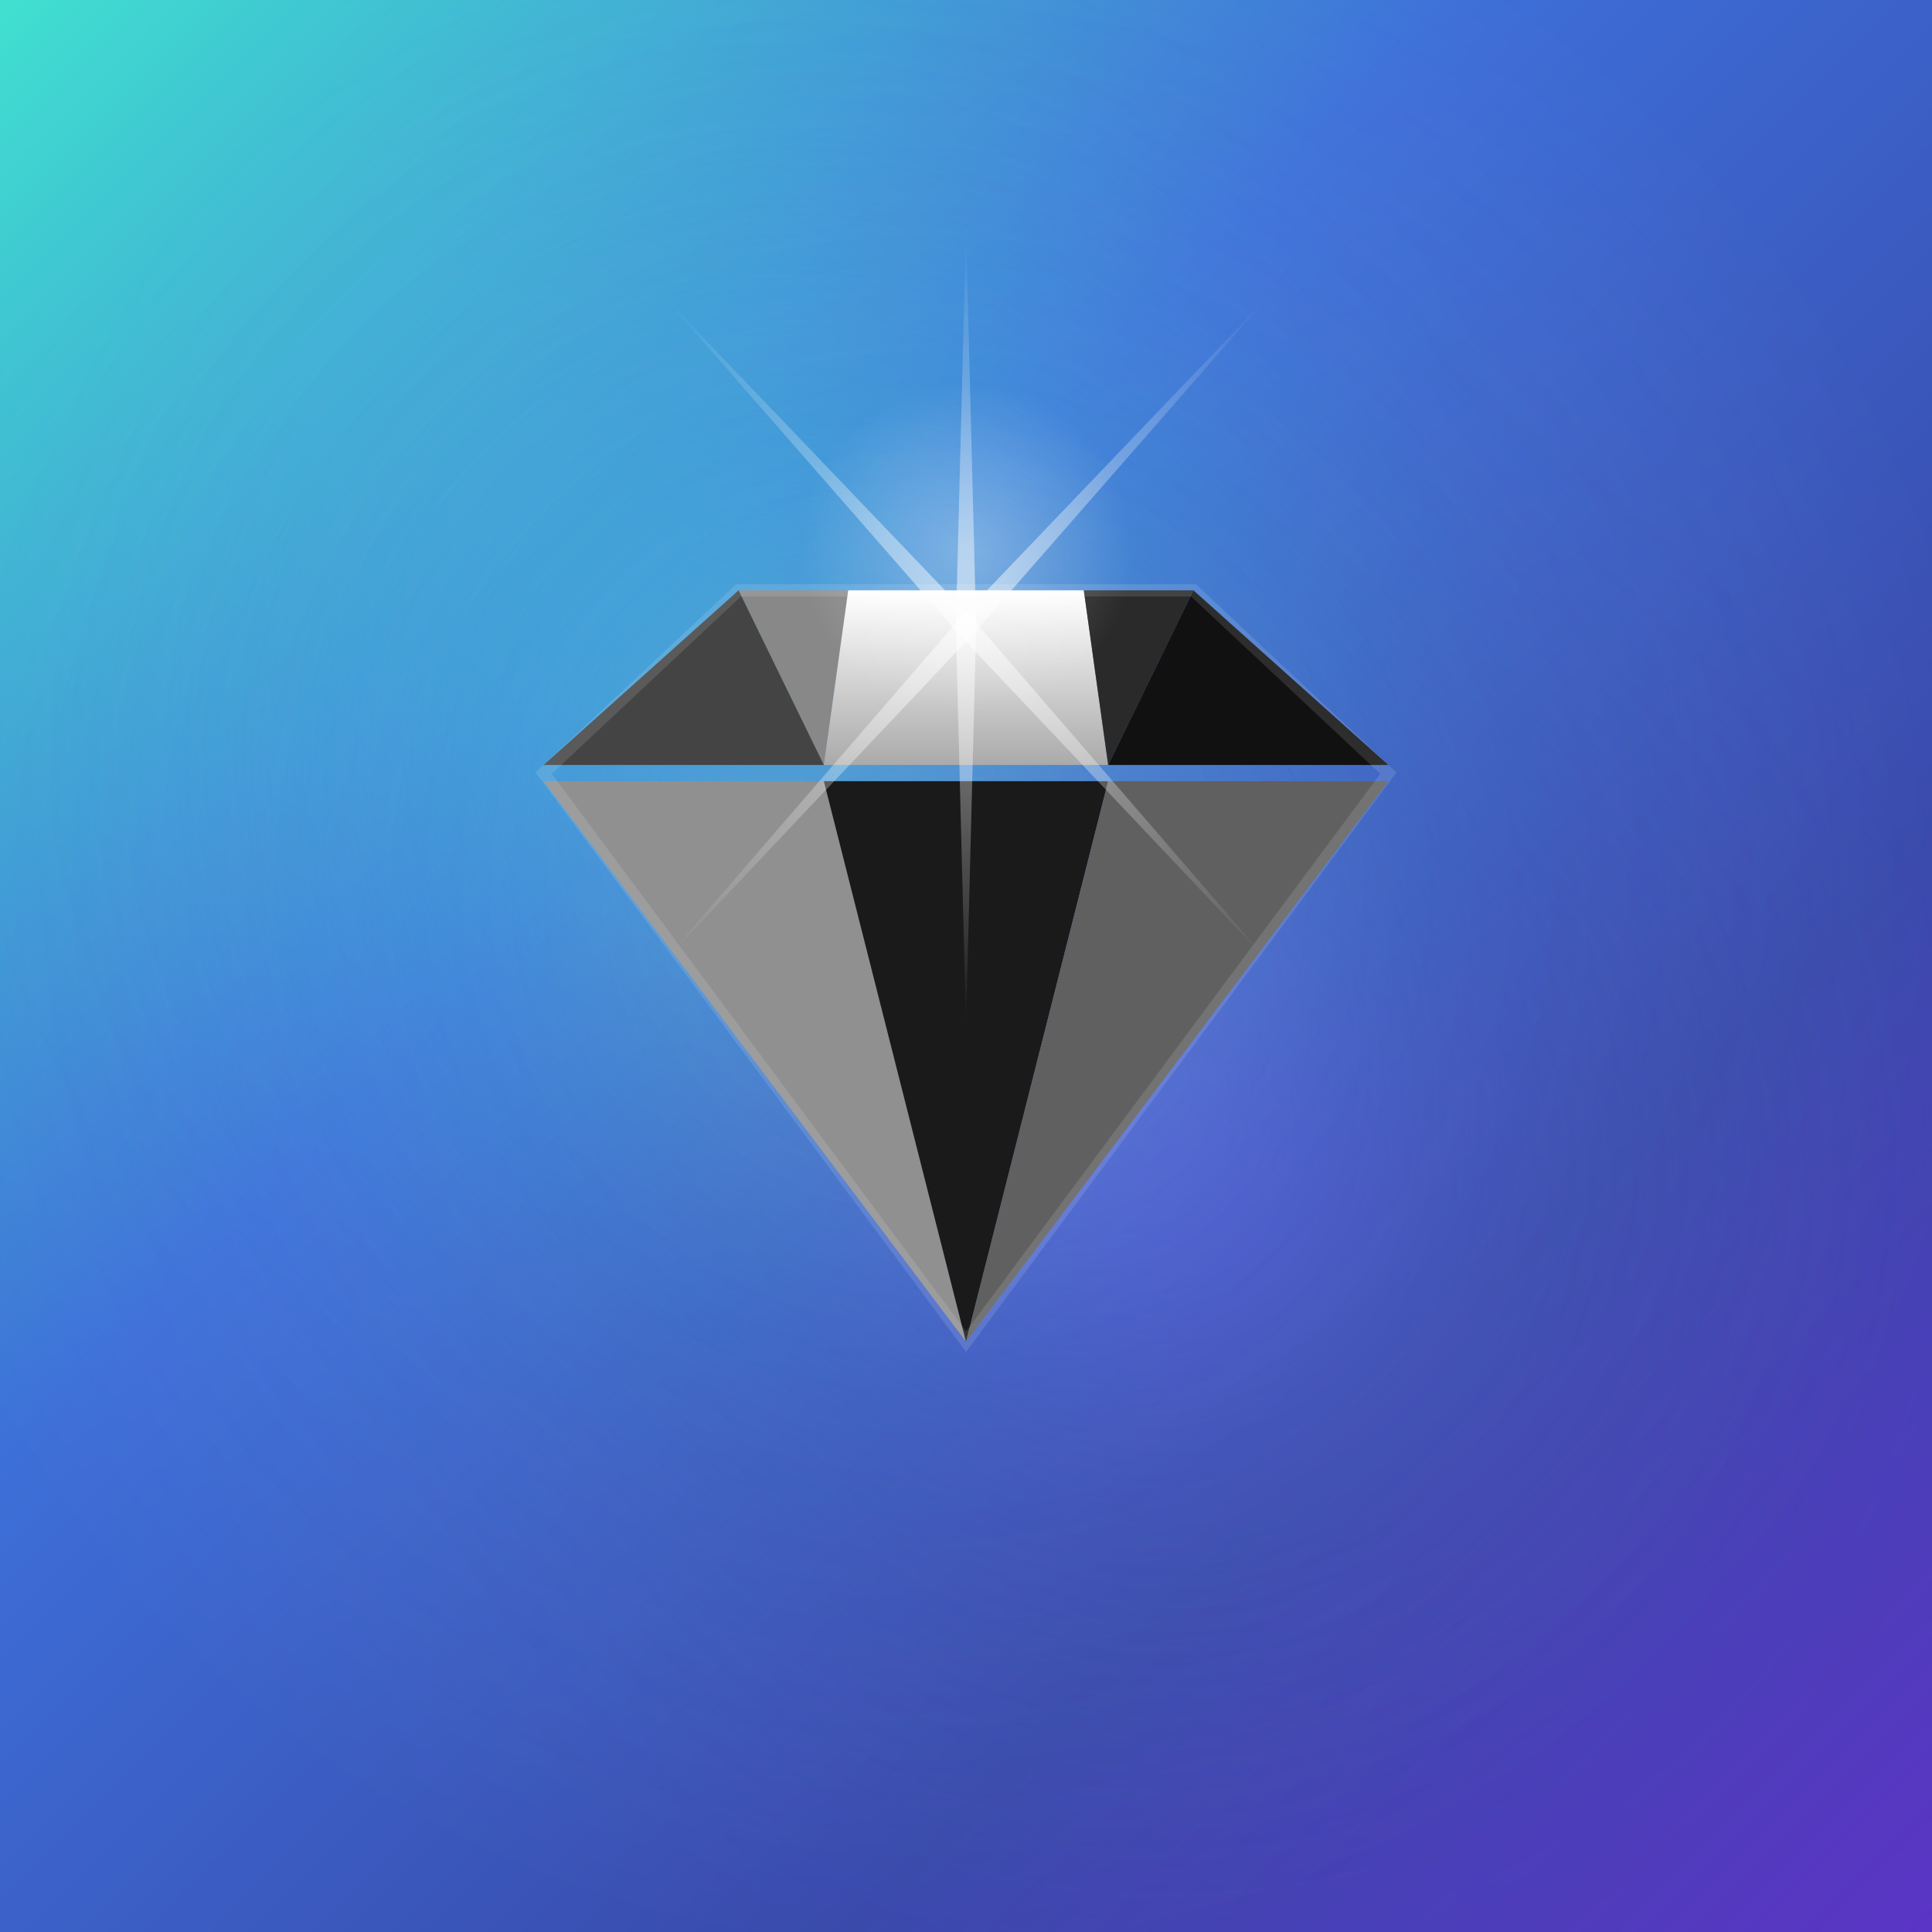
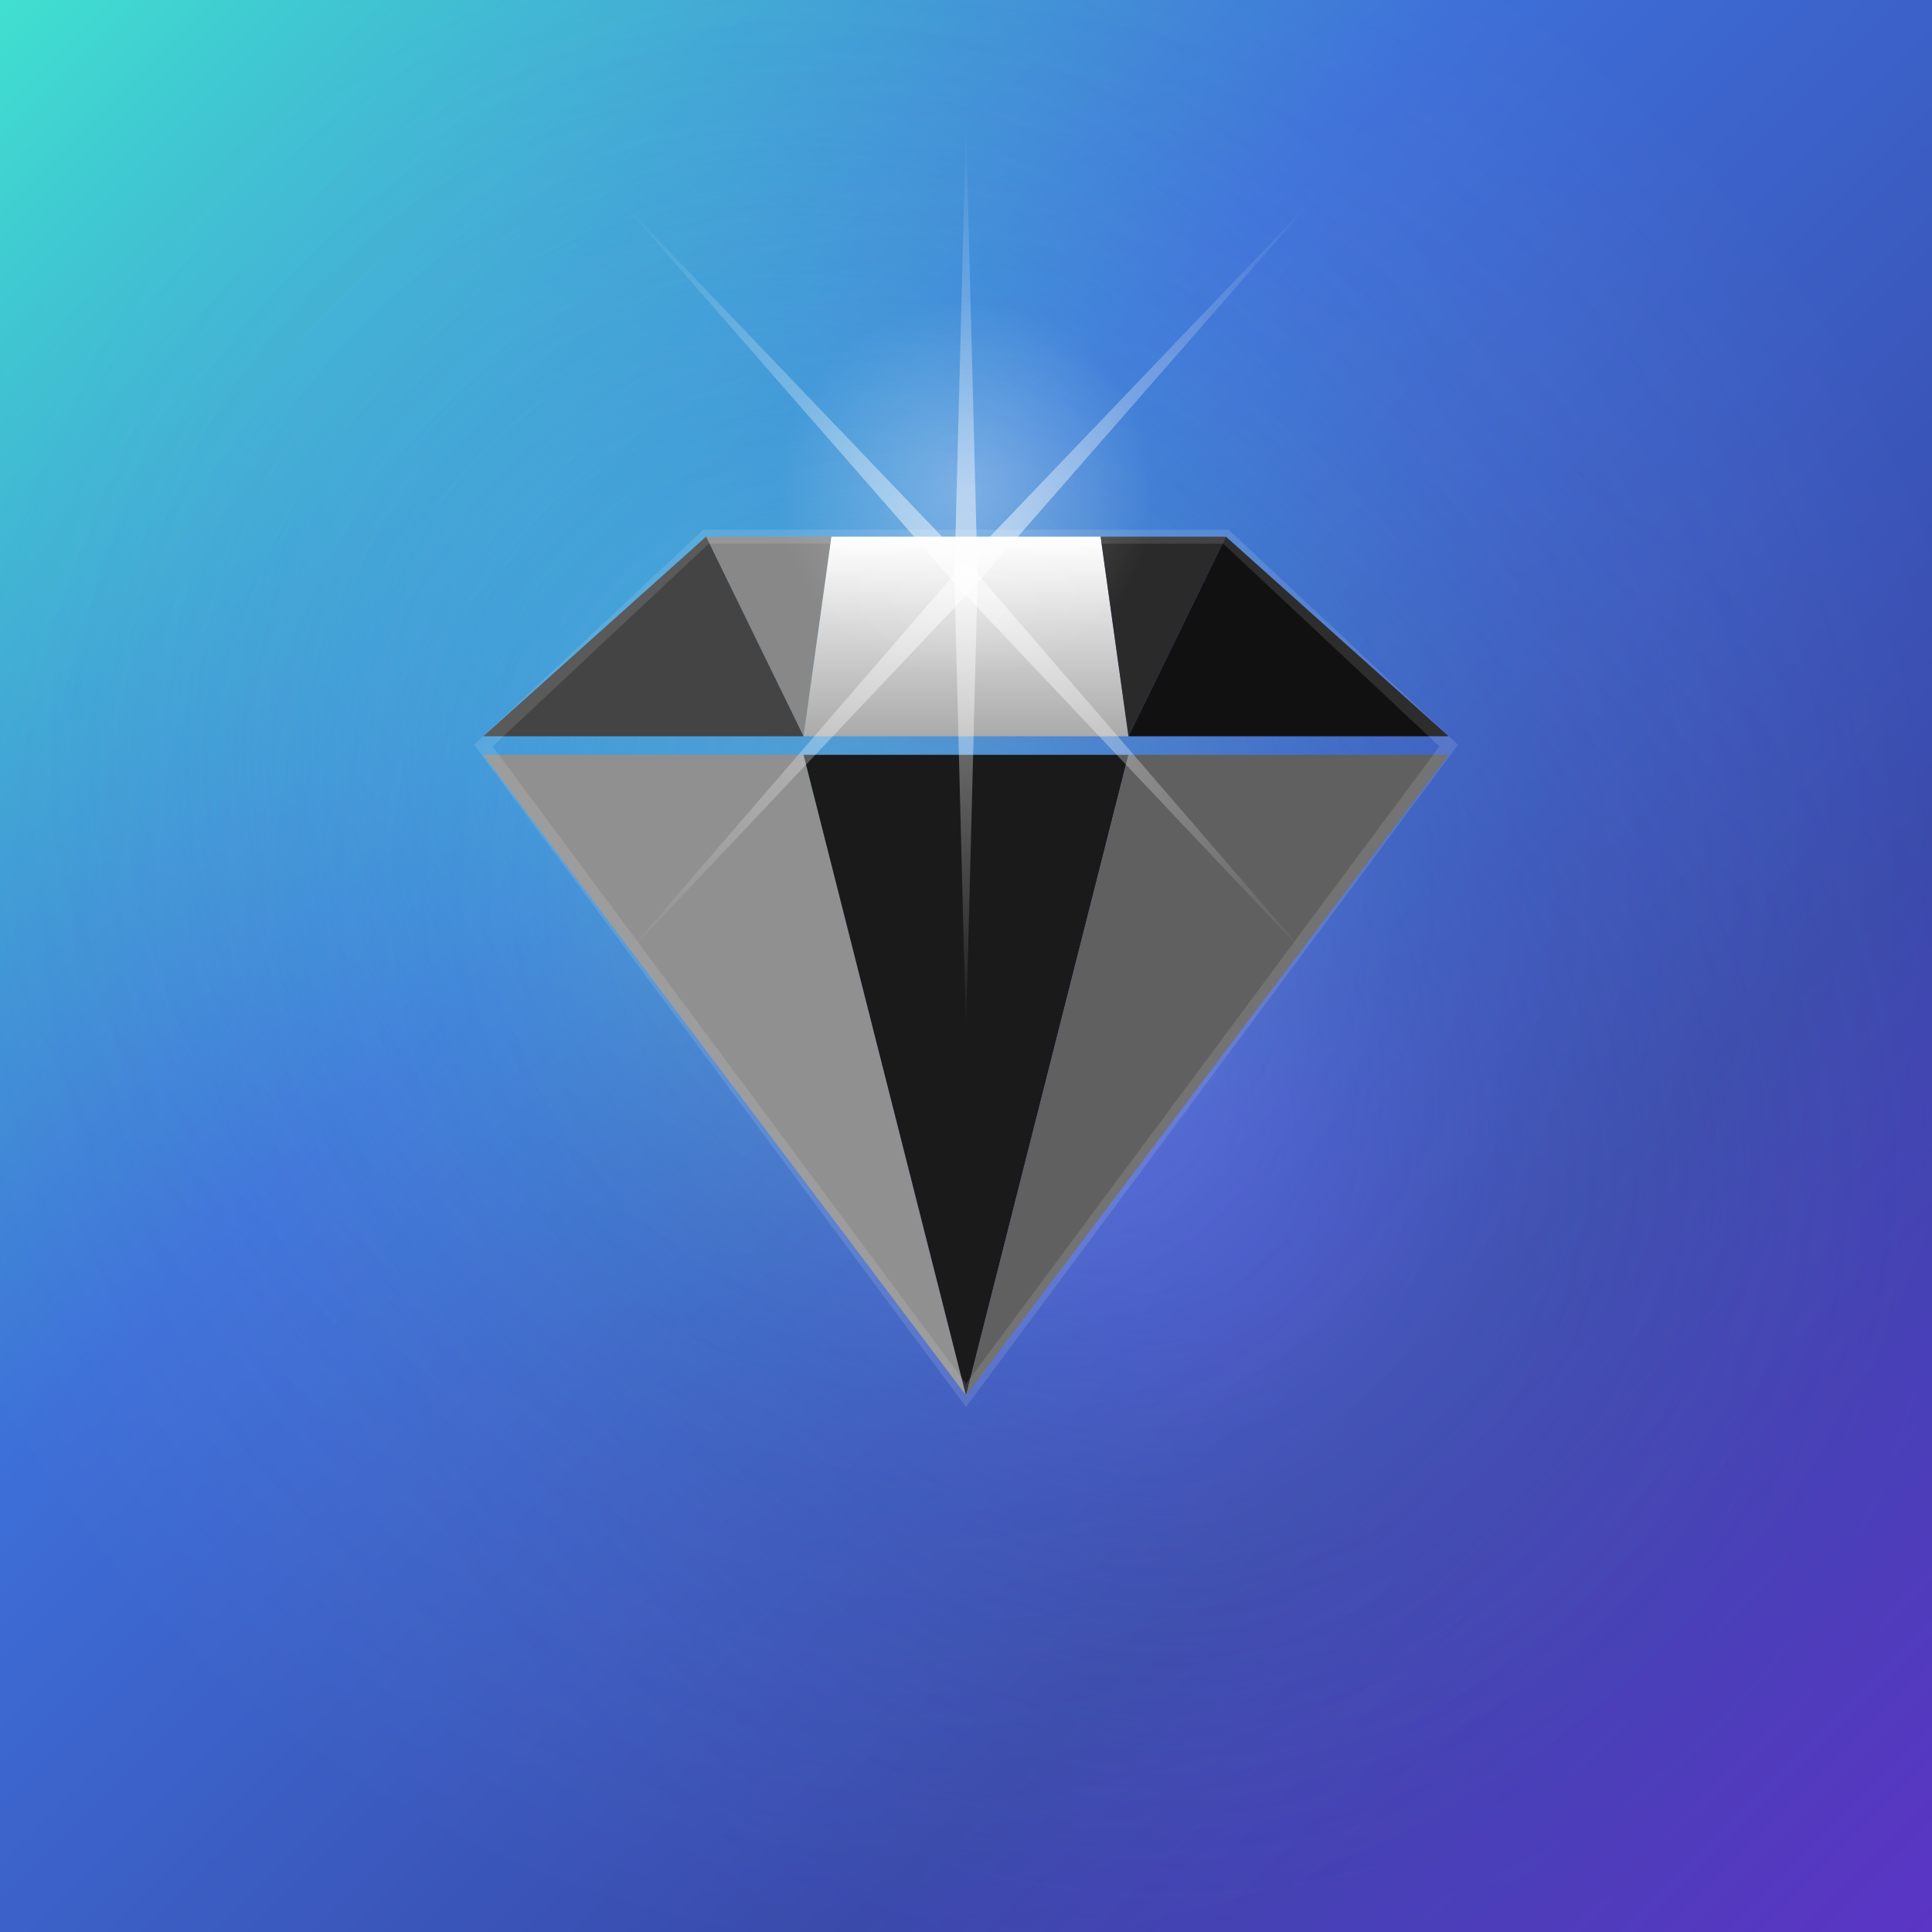
<svg xmlns="http://www.w3.org/2000/svg" viewBox="0 0 1024 1024" width="1024" height="1024">
  <defs>
    <linearGradient id="canva-wash" x1="0" y1="0" x2="1024" y2="1024" gradientUnits="userSpaceOnUse">
      <stop offset="0%" stop-color="#40E0D0" />
      <stop offset="38%" stop-color="#3D6FD8" />
      <stop offset="72%" stop-color="#3949AB" />
      <stop offset="100%" stop-color="#5B35C5" />
    </linearGradient>
    <radialGradient id="bloom" cx="48%" cy="46%" r="55%">
      <stop offset="0%" stop-color="#FFFFFF" stop-opacity="0.14" />
      <stop offset="45%" stop-color="#7AD4FF" stop-opacity="0.08" />
      <stop offset="100%" stop-color="#FFFFFF" stop-opacity="0" />
    </radialGradient>
    <radialGradient id="glow-turquoise" cx="420" cy="400" r="380" gradientUnits="userSpaceOnUse">
      <stop offset="0%" stop-color="#40E0D0" stop-opacity="0.50" />
      <stop offset="55%" stop-color="#40E0D0" stop-opacity="0.16" />
      <stop offset="100%" stop-color="#40E0D0" stop-opacity="0" />
    </radialGradient>
    <radialGradient id="glow-indigo" cx="620" cy="620" r="400" gradientUnits="userSpaceOnUse">
      <stop offset="0%" stop-color="#7B5CFF" stop-opacity="0.45" />
      <stop offset="55%" stop-color="#3949AB" stop-opacity="0.18" />
      <stop offset="100%" stop-color="#3949AB" stop-opacity="0" />
    </radialGradient>
    <filter id="nebula-blur" x="-80%" y="-80%" width="260%" height="260%" color-interpolation-filters="sRGB">
      <feGaussianBlur in="SourceGraphic" stdDeviation="56" />
    </filter>
    <linearGradient id="g-tabla" x1="0" y1="0" x2="0" y2="1">
      <stop offset="0%" stop-color="#FFFFFF" stop-opacity="1" />
      <stop offset="100%" stop-color="#AAAAAA" stop-opacity="1" />
    </linearGradient>
    <linearGradient id="outer-grad" x1="0" y1="0" x2="0" y2="1" gradientUnits="userSpaceOnUse">
      <stop offset="0%" stop-color="#FFFFFF" stop-opacity="0.12" />
      <stop offset="100%" stop-color="#FFFFFF" stop-opacity="0.12" />
    </linearGradient>
    <linearGradient id="border-grad" x1="0" y1="0" x2="0" y2="1" gradientUnits="userSpaceOnUse">
      <stop offset="0%" stop-color="#FFFFFF" stop-opacity="0.20" />
      <stop offset="40%" stop-color="#FFFFFF" stop-opacity="0.06" />
      <stop offset="100%" stop-color="#FFFFFF" stop-opacity="0" />
    </linearGradient>
    <radialGradient id="rg-center" cx="50%" cy="37%" r="28%">
      <stop offset="0%" stop-color="#FFFFFF" stop-opacity="0.30" />
      <stop offset="100%" stop-color="#FFFFFF" stop-opacity="0" />
    </radialGradient>
    <linearGradient id="sp-up" x1="0" y1="1" x2="0" y2="0">
      <stop offset="0%" stop-color="#FFFFFF" stop-opacity="0.55" />
      <stop offset="100%" stop-color="#FFFFFF" stop-opacity="0" />
    </linearGradient>
    <linearGradient id="sp-down" x1="0" y1="0" x2="0" y2="1">
      <stop offset="0%" stop-color="#FFFFFF" stop-opacity="0.55" />
      <stop offset="100%" stop-color="#FFFFFF" stop-opacity="0" />
    </linearGradient>
    <linearGradient id="sp-ul" x1="1" y1="1" x2="0" y2="0">
      <stop offset="0%" stop-color="#FFFFFF" stop-opacity="0.55" />
      <stop offset="100%" stop-color="#FFFFFF" stop-opacity="0" />
    </linearGradient>
    <linearGradient id="sp-ur" x1="0" y1="1" x2="1" y2="0">
      <stop offset="0%" stop-color="#FFFFFF" stop-opacity="0.55" />
      <stop offset="100%" stop-color="#FFFFFF" stop-opacity="0" />
    </linearGradient>
    <linearGradient id="sp-dl" x1="1" y1="0" x2="0" y2="1">
      <stop offset="0%" stop-color="#FFFFFF" stop-opacity="0.55" />
      <stop offset="100%" stop-color="#FFFFFF" stop-opacity="0" />
    </linearGradient>
    <linearGradient id="sp-dr" x1="0" y1="0" x2="1" y2="1">
      <stop offset="0%" stop-color="#FFFFFF" stop-opacity="0.55" />
      <stop offset="100%" stop-color="#FFFFFF" stop-opacity="0" />
    </linearGradient>
  </defs>
  <rect width="1024" height="1024" fill="url(#canva-wash)" />
  <g filter="url(#nebula-blur)">
    <ellipse cx="420" cy="400" rx="340" ry="340" fill="url(#glow-turquoise)" />
    <ellipse cx="620" cy="620" rx="360" ry="360" fill="url(#glow-indigo)" />
  </g>
  <rect width="1024" height="1024" fill="url(#bloom)" />
-   <g transform="translate(232.17, 129.92) scale(2.1526)">
+   <g transform="translate(192.19, 75.34) scale(2.4601)">
    <polygon points="74,85  101,85  95,128" fill="#888888" />
    <polygon points="74,85  95,128  26,128" fill="#444444" />
    <polygon points="101,85 159,85 165,128  95,128" fill="url(#g-tabla)" />
    <polygon points="159,85 186,85 165,128" fill="#2A2A2A" />
    <polygon points="186,85 234,128 165,128" fill="#111111" />
    <polygon points="26,132  95,132  130,270" fill="#909090" />
    <polygon points="95,132  165,132 130,270" fill="#1A1A1A" />
    <polygon points="165,132 234,132 130,270" fill="#606060" />
    <polygon points="74,85  186,85  234,130  130,270  26,130" fill="none" stroke="url(#outer-grad)" stroke-width="3" />
    <polygon points="74,85  101,85  95,128" fill="none" stroke="url(#border-grad)" stroke-width="0.7" />
    <polygon points="74,85  95,128  26,128" fill="none" stroke="url(#border-grad)" stroke-width="0.7" />
    <polygon points="101,85 159,85 165,128  95,128" fill="none" stroke="url(#border-grad)" stroke-width="0.7" />
    <polygon points="159,85 186,85 165,128" fill="none" stroke="url(#border-grad)" stroke-width="0.7" />
    <polygon points="186,85 234,128 165,128" fill="none" stroke="url(#border-grad)" stroke-width="0.7" />
    <polygon points="26,132  95,132  130,270" fill="none" stroke="url(#border-grad)" stroke-width="0.7" />
    <polygon points="95,132  165,132 130,270" fill="none" stroke="url(#border-grad)" stroke-width="0.7" />
    <polygon points="165,132 234,132 130,270" fill="none" stroke="url(#border-grad)" stroke-width="0.7" />
    <polygon points="127.5,94  132.5,94  130,-4" fill="url(#sp-up)" />
    <polygon points="127.5,94  132.5,94  130,192" fill="url(#sp-down)" />
    <polygon points="128.16,95.68  131.84,92.32  55,12" fill="url(#sp-ul)" />
    <polygon points="128.16,92.32  131.84,95.68  205,12" fill="url(#sp-ur)" />
    <polygon points="128.14,92.32  131.86,95.68  55,177" fill="url(#sp-dl)" />
    <polygon points="128.14,95.68  131.86,92.32  205,177" fill="url(#sp-dr)" />
    <circle cx="130" cy="94" r="73" fill="url(#rg-center)" />
  </g>
</svg>
